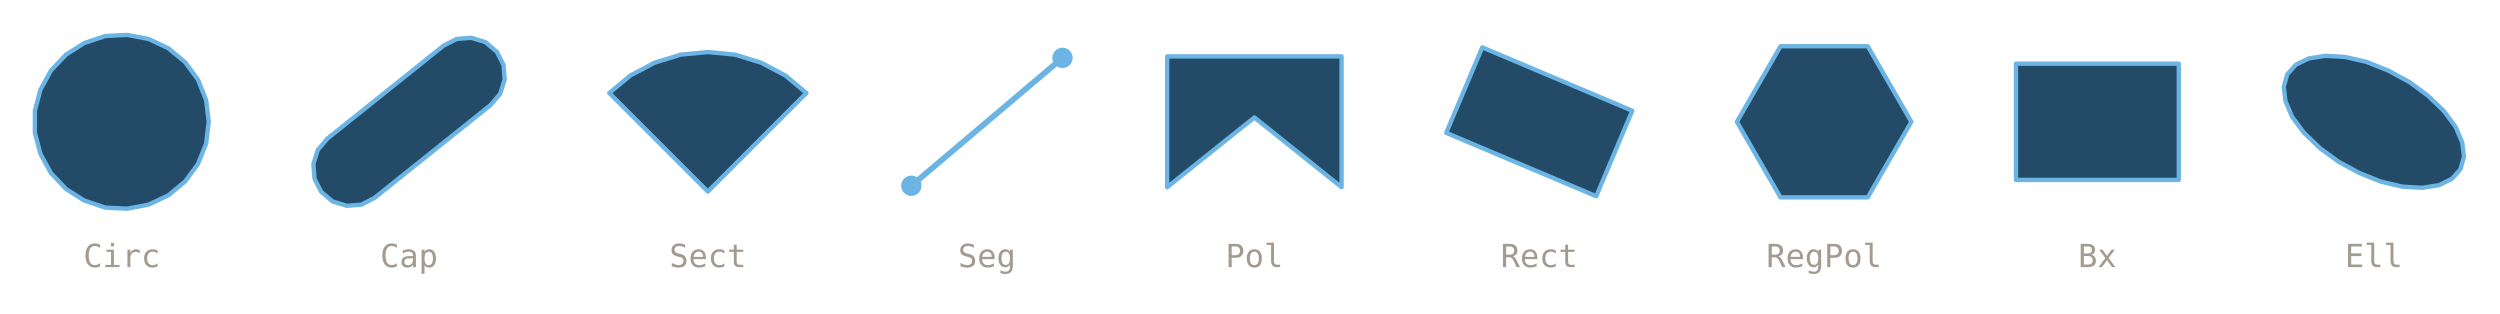
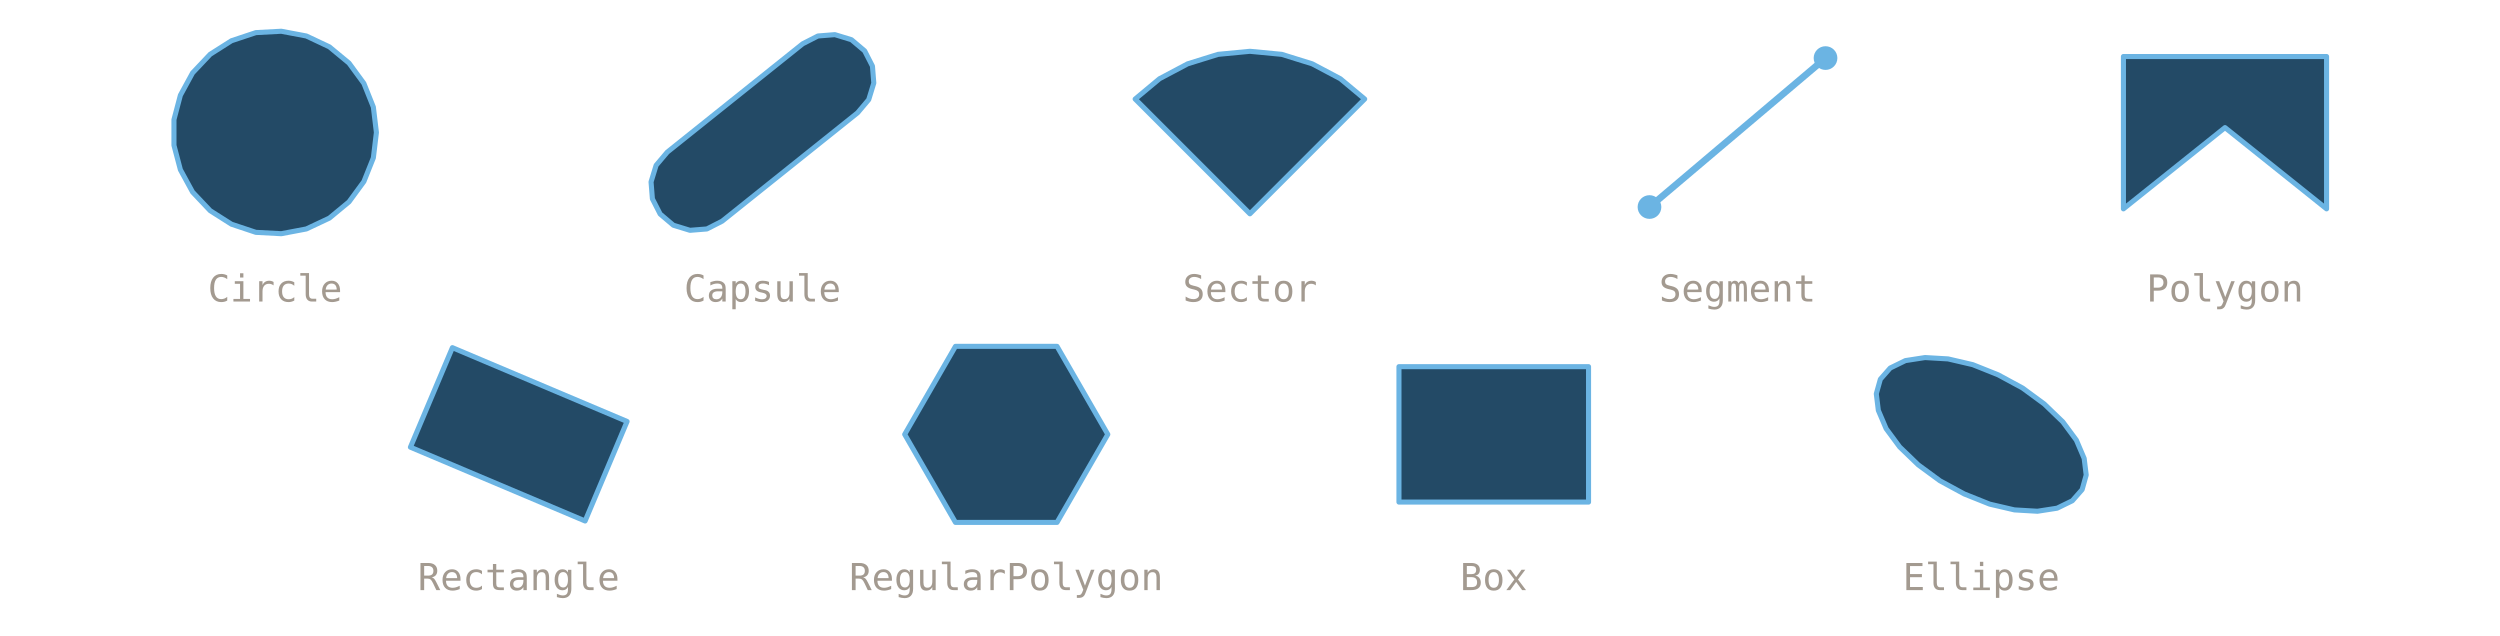
- <svg xmlns="http://www.w3.org/2000/svg" width="860" height="108" viewBox="0 0 860 108" role="img">
-   <g transform="translate(41.8 41.9)">
+ <svg xmlns="http://www.w3.org/2000/svg" width="960" height="244" viewBox="0 0 960 244" role="img">
+   <g transform="translate(66.8 12.0) scale(1.3) translate(29.8 29.9)">
    <polygon points="30.0,0.0 29.1,7.5 26.3,14.5 21.9,20.5 16.1,25.3 9.3,28.5 1.9,29.9 -5.6,29.5 -12.8,27.1 -19.1,23.1 -24.3,17.6 -27.9,11.0 -29.8,3.8 -29.8,-3.8 -27.9,-11.0 -24.3,-17.6 -19.1,-23.1 -12.8,-27.1 -5.6,-29.5 1.9,-29.9 9.3,-28.5 16.1,-25.3 21.9,-20.5 26.3,-14.5 29.1,-7.5" fill="#234a66" stroke="#6bb4e3" stroke-width="1.5" stroke-linejoin="round" />
  </g>
-   <text x="41.9" y="91.9" font-family="ui-monospace, SFMono-Regular, Menlo, Consolas, monospace" font-size="11" text-anchor="middle" fill="#a39a90">Circ</text>
-   <g transform="translate(140.7 41.9)">
+   <text x="105.6" y="115.8" font-family="ui-monospace, SFMono-Regular, Menlo, Consolas, monospace" font-size="14.3" text-anchor="middle" fill="#a39a90">Circle</text>
+   <g transform="translate(250.0 13.3) scale(1.3) translate(32.9 28.9)">
    <polygon points="11.9,-26.2 16.4,-28.5 21.4,-28.9 26.3,-27.4 30.2,-24.1 32.5,-19.6 32.9,-14.6 31.4,-9.7 28.1,-5.8 -11.9,26.2 -16.4,28.5 -21.4,28.9 -26.3,27.4 -30.2,24.1 -32.5,19.6 -32.9,14.6 -31.4,9.7 -28.1,5.8" fill="#234a66" stroke="#6bb4e3" stroke-width="1.5" stroke-linejoin="round" />
  </g>
-   <text x="140.7" y="91.9" font-family="ui-monospace, SFMono-Regular, Menlo, Consolas, monospace" font-size="11" text-anchor="middle" fill="#a39a90">Cap</text>
-   <g transform="translate(243.5 43.9)">
+   <text x="292.8" y="115.8" font-family="ui-monospace, SFMono-Regular, Menlo, Consolas, monospace" font-size="14.3" text-anchor="middle" fill="#a39a90">Capsule</text>
+   <g transform="translate(435.9 19.7) scale(1.3) translate(33.9 26.0)">
    <polygon points="0.0,22.0 -33.9,-11.9 -26.7,-17.9 -18.4,-22.3 -9.4,-25.1 0.0,-26.0 9.4,-25.1 18.4,-22.3 26.7,-17.9 33.9,-11.9" fill="#234a66" stroke="#6bb4e3" stroke-width="1.5" stroke-linejoin="round" />
  </g>
-   <text x="243.5" y="91.9" font-family="ui-monospace, SFMono-Regular, Menlo, Consolas, monospace" font-size="11" text-anchor="middle" fill="#a39a90">Sect</text>
-   <g transform="translate(339.5 41.9)">
+   <text x="480.0" y="115.8" font-family="ui-monospace, SFMono-Regular, Menlo, Consolas, monospace" font-size="14.3" text-anchor="middle" fill="#a39a90">Sector</text>
+   <g transform="translate(633.4 22.3) scale(1.3) translate(26.0 22.0)">
    <line x1="-26.0" y1="22.0" x2="26.0" y2="-22.0" stroke="#6bb4e3" stroke-width="2" stroke-linecap="round" />
    <circle cx="-26.0" cy="22.0" r="3.5" fill="#6bb4e3" />
    <circle cx="26.0" cy="-22.0" r="3.5" fill="#6bb4e3" />
  </g>
-   <text x="339.5" y="91.9" font-family="ui-monospace, SFMono-Regular, Menlo, Consolas, monospace" font-size="11" text-anchor="middle" fill="#a39a90">Seg</text>
-   <g transform="translate(431.5 43.7)">
+   <text x="667.2" y="115.8" font-family="ui-monospace, SFMono-Regular, Menlo, Consolas, monospace" font-size="14.3" text-anchor="middle" fill="#a39a90">Segment</text>
+   <g transform="translate(815.4 21.7) scale(1.3) translate(30.0 24.3)">
    <polygon points="-30.0,-24.3 30.0,-24.3 30.0,20.7 0.0,-3.3 -30.0,20.7" fill="#234a66" stroke="#6bb4e3" stroke-width="1.5" stroke-linejoin="round" />
  </g>
-   <text x="431.5" y="91.9" font-family="ui-monospace, SFMono-Regular, Menlo, Consolas, monospace" font-size="11" text-anchor="middle" fill="#a39a90">Pol</text>
-   <g transform="translate(529.5 41.9)">
+   <text x="854.4" y="115.8" font-family="ui-monospace, SFMono-Regular, Menlo, Consolas, monospace" font-size="14.3" text-anchor="middle" fill="#a39a90">Polygon</text>
+   <g transform="translate(157.6 133.5) scale(1.3) translate(32.0 25.6)">
    <polygon points="-19.6,-25.6 32.0,-3.8 19.6,25.6 -32.0,3.8" fill="#234a66" stroke="#6bb4e3" stroke-width="1.5" stroke-linejoin="round" />
  </g>
-   <text x="529.5" y="91.9" font-family="ui-monospace, SFMono-Regular, Menlo, Consolas, monospace" font-size="11" text-anchor="middle" fill="#a39a90">Rect</text>
-   <g transform="translate(627.5 41.9)">
+   <text x="199.2" y="226.6" font-family="ui-monospace, SFMono-Regular, Menlo, Consolas, monospace" font-size="14.3" text-anchor="middle" fill="#a39a90">Rectangle</text>
+   <g transform="translate(347.4 133.0) scale(1.3) translate(30.0 26.0)">
    <polygon points="-15.0,-26.0 15.0,-26.0 30.0,-0.0 15.0,26.0 -15.0,26.0 -30.0,0.0" fill="#234a66" stroke="#6bb4e3" stroke-width="1.5" stroke-linejoin="round" />
  </g>
-   <text x="627.5" y="91.9" font-family="ui-monospace, SFMono-Regular, Menlo, Consolas, monospace" font-size="11" text-anchor="middle" fill="#a39a90">RegPol</text>
-   <g transform="translate(721.5 41.9)">
+   <text x="386.4" y="226.6" font-family="ui-monospace, SFMono-Regular, Menlo, Consolas, monospace" font-size="14.3" text-anchor="middle" fill="#a39a90">RegularPolygon</text>
+   <g transform="translate(537.2 140.8) scale(1.3) translate(28.0 20.0)">
    <polygon points="-28.0,-20.0 28.0,-20.0 28.0,20.0 -28.0,20.0" fill="#234a66" stroke="#6bb4e3" stroke-width="1.5" stroke-linejoin="round" />
  </g>
-   <text x="721.5" y="91.9" font-family="ui-monospace, SFMono-Regular, Menlo, Consolas, monospace" font-size="11" text-anchor="middle" fill="#a39a90">Bx</text>
-   <g transform="translate(816.6 41.9)">
+   <text x="573.6" y="226.6" font-family="ui-monospace, SFMono-Regular, Menlo, Consolas, monospace" font-size="14.3" text-anchor="middle" fill="#a39a90">Box</text>
+   <g transform="translate(720.5 137.3) scale(1.3) translate(31.0 22.7)">
    <polygon points="29.8,16.3 26.9,19.6 22.4,21.8 16.6,22.7 9.8,22.3 2.5,20.6 -5.0,17.6 -12.2,13.7 -18.6,9.0 -24.1,3.7 -28.1,-1.7 -30.4,-7.1 -31.0,-12.0 -29.8,-16.3 -26.9,-19.6 -22.4,-21.8 -16.6,-22.7 -9.8,-22.3 -2.5,-20.6 5.0,-17.6 12.2,-13.7 18.6,-9.0 24.1,-3.7 28.1,1.7 30.4,7.1 31.0,12.0" fill="#234a66" stroke="#6bb4e3" stroke-width="1.5" stroke-linejoin="round" />
  </g>
-   <text x="816.6" y="91.9" font-family="ui-monospace, SFMono-Regular, Menlo, Consolas, monospace" font-size="11" text-anchor="middle" fill="#a39a90">Ell</text>
+   <text x="760.8" y="226.6" font-family="ui-monospace, SFMono-Regular, Menlo, Consolas, monospace" font-size="14.3" text-anchor="middle" fill="#a39a90">Ellipse</text>
</svg>
